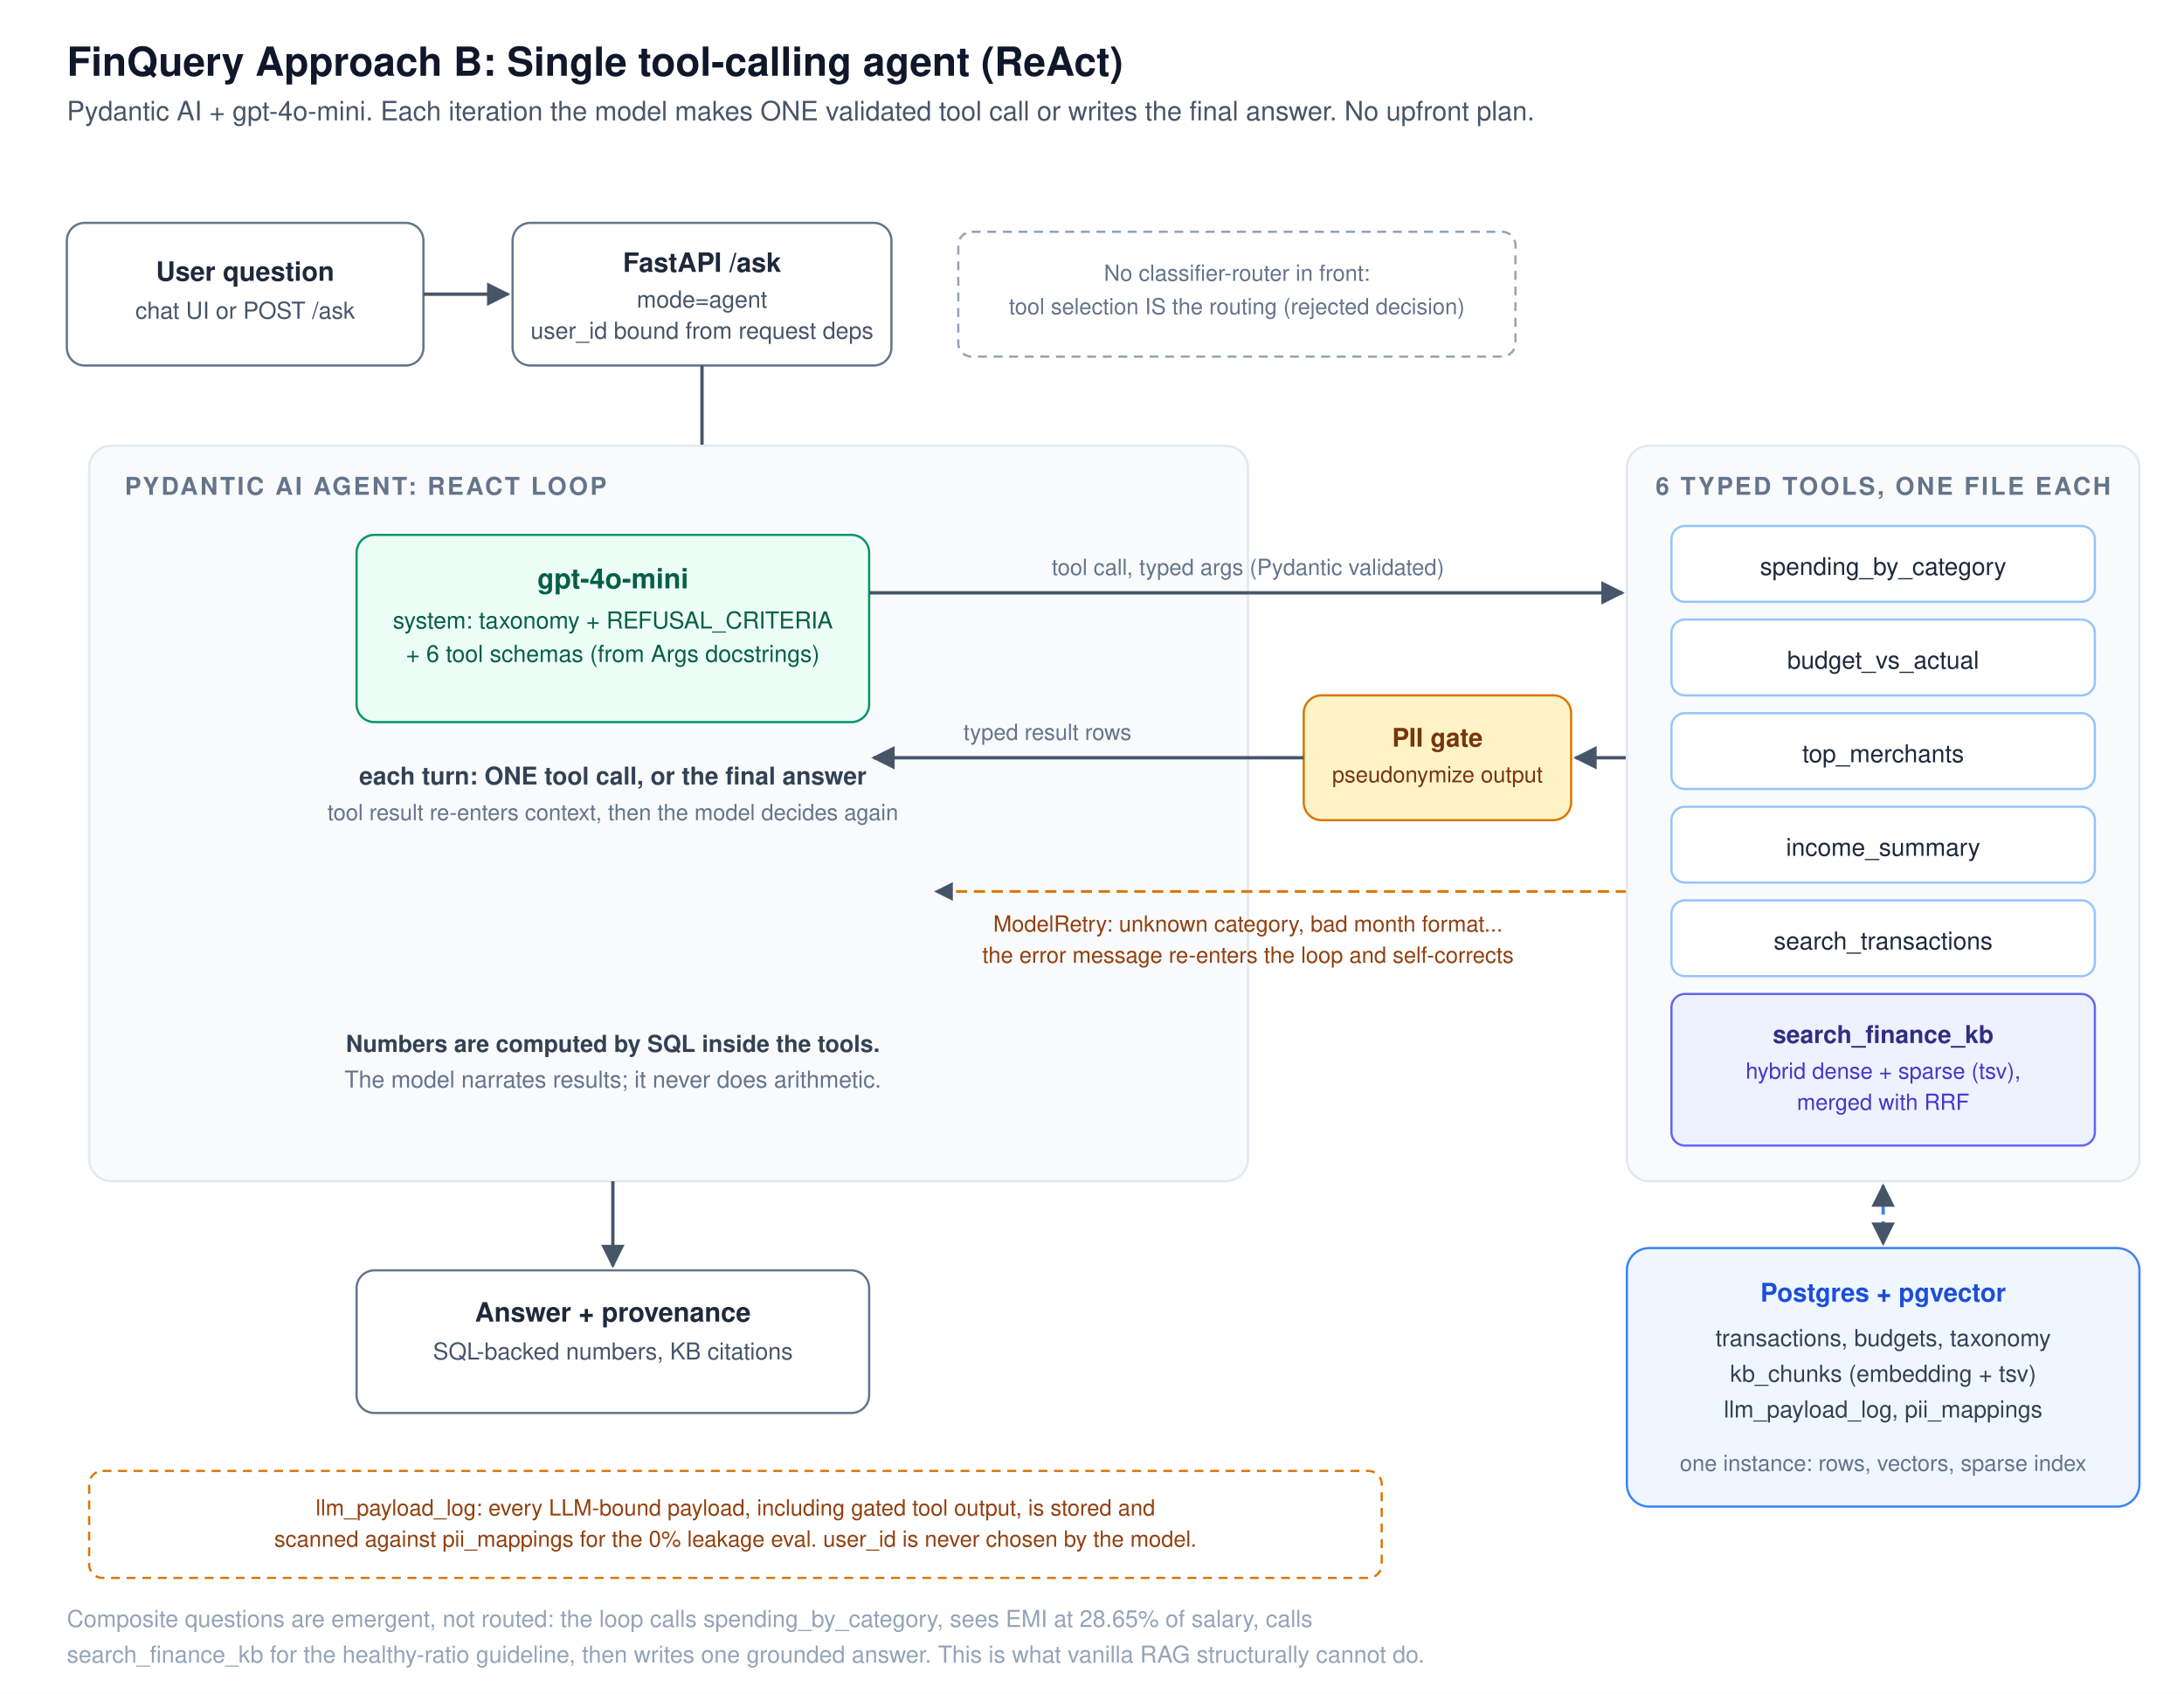
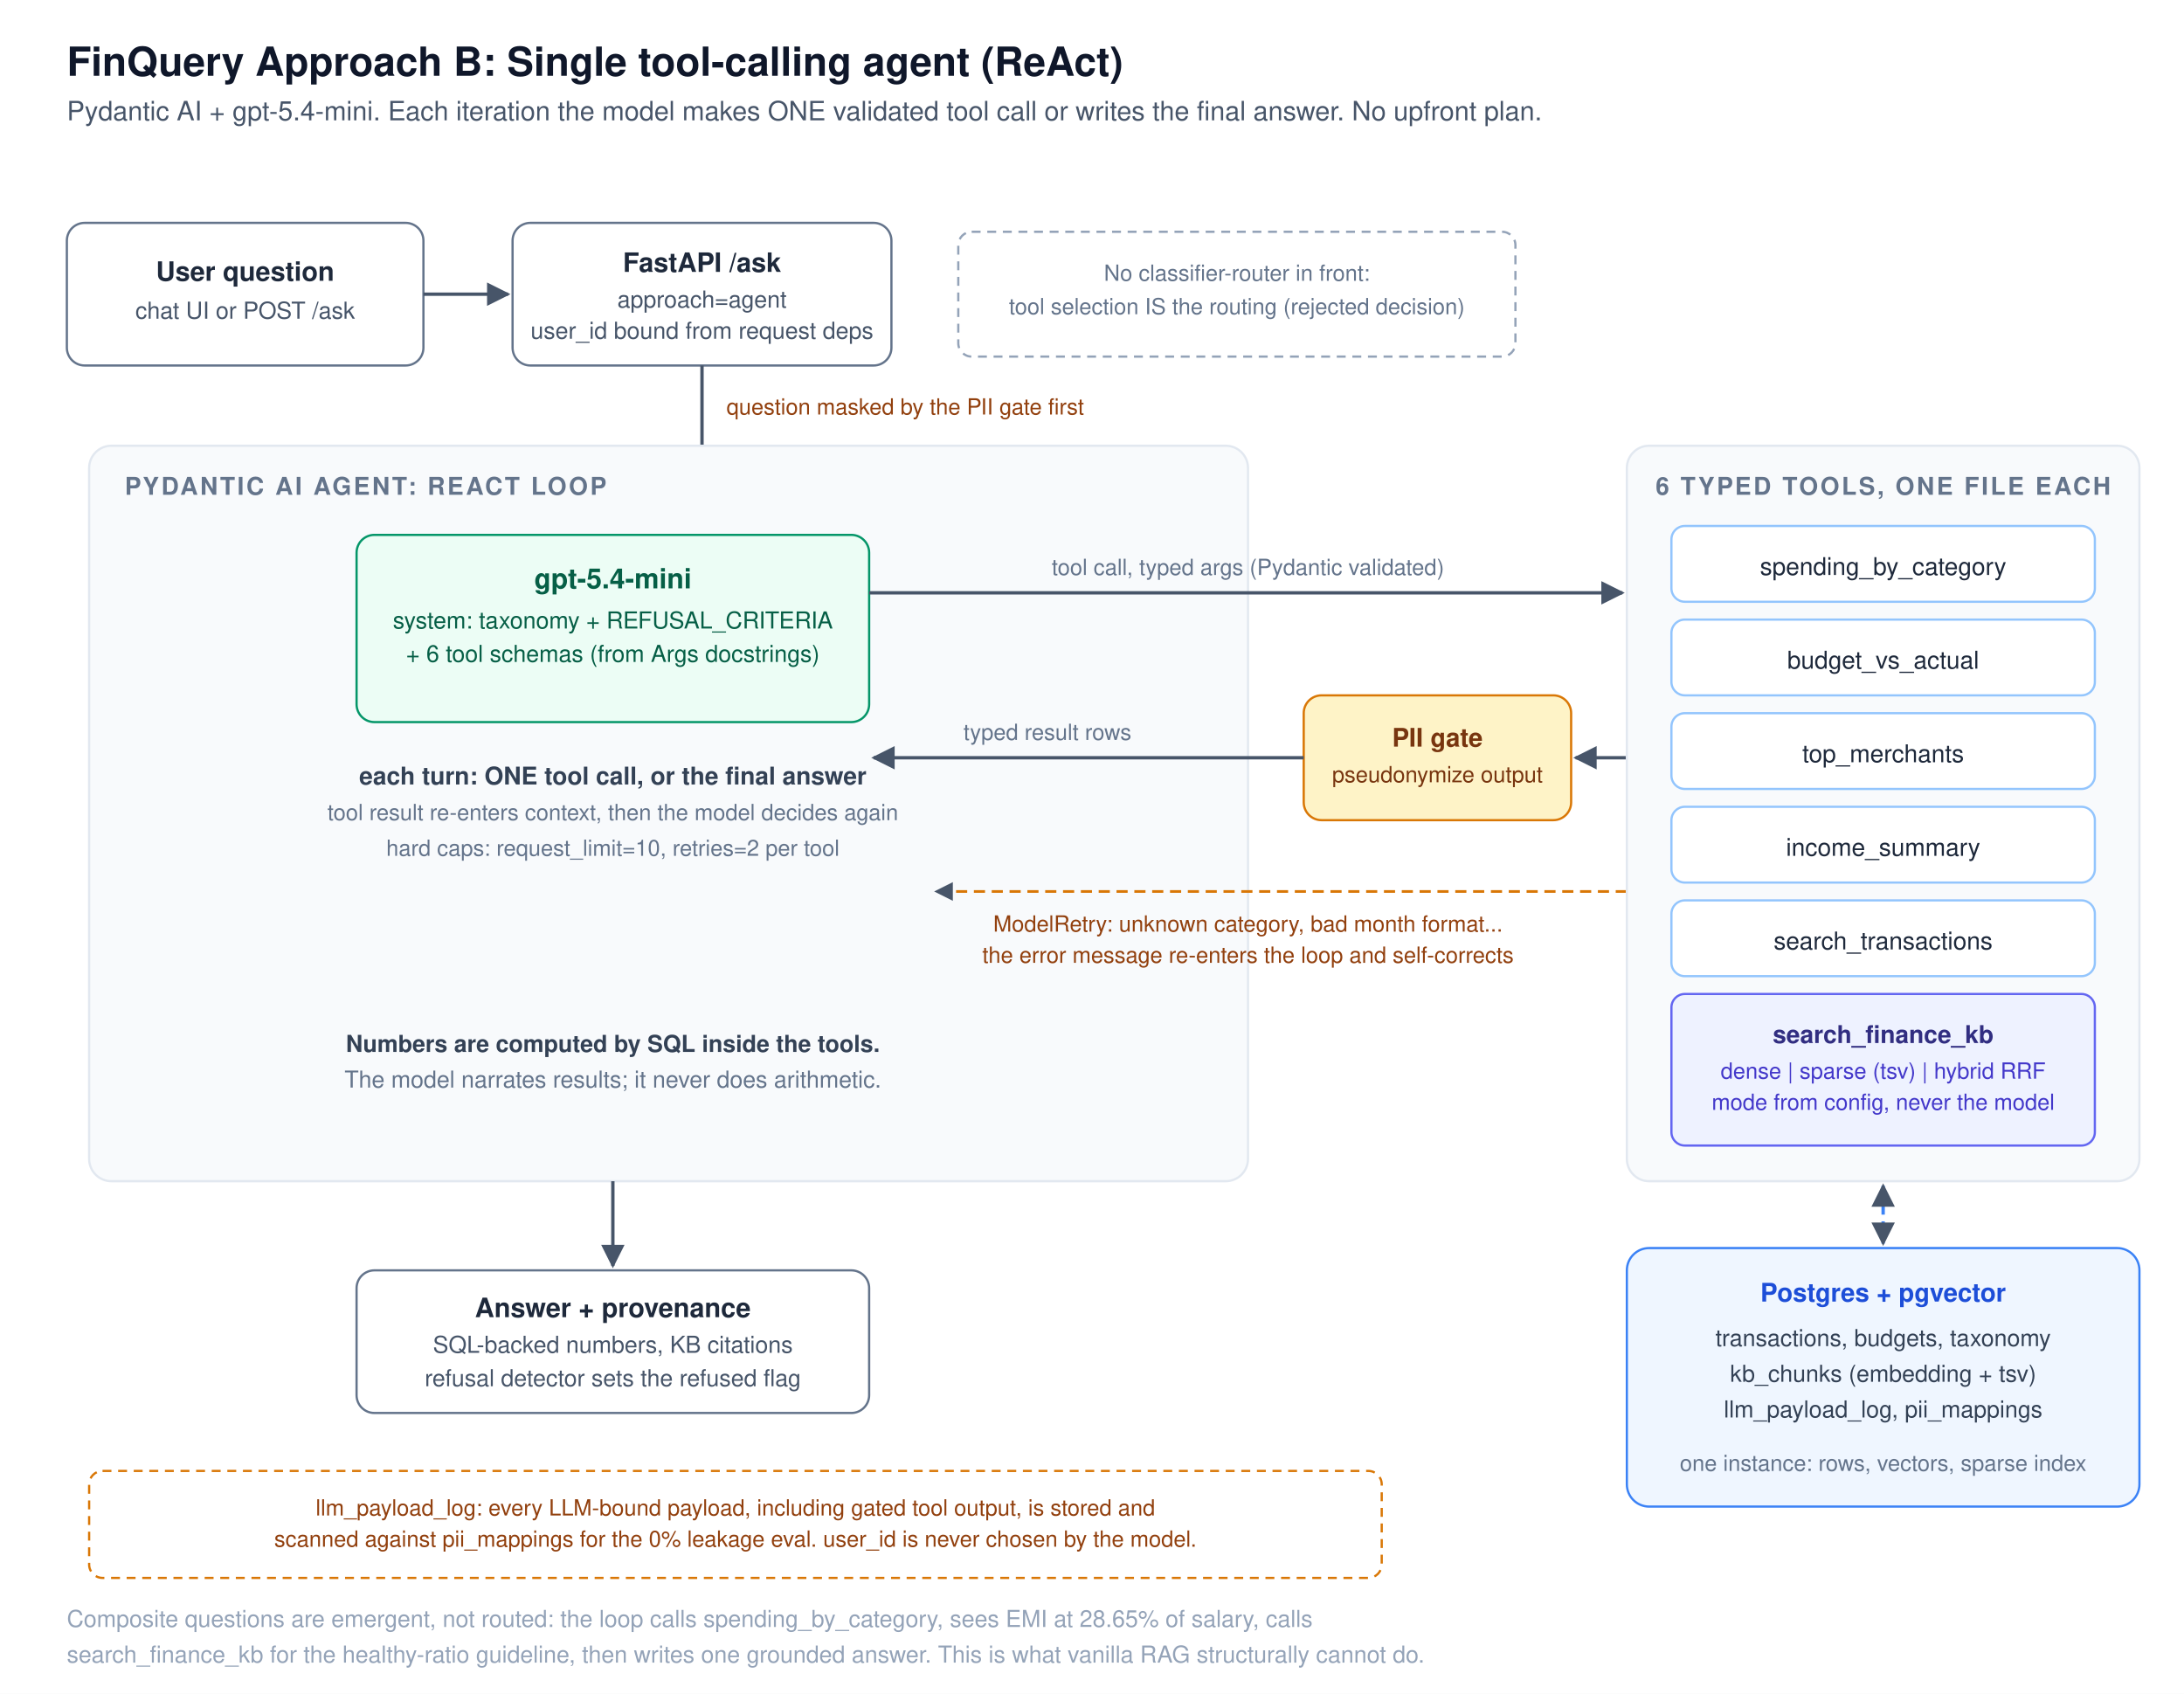
<svg xmlns="http://www.w3.org/2000/svg" width="980" height="760" viewBox="0 0 980 760" font-family="-apple-system, 'Segoe UI', Helvetica, Arial, sans-serif">
  <defs>
    <marker id="arrow" viewBox="0 0 10 10" refX="9" refY="5" markerWidth="7" markerHeight="7" orient="auto-start-reverse">
      <path d="M0,0 L10,5 L0,10 z" fill="#475569" />
    </marker>
  </defs>
  <rect width="980" height="760" fill="#ffffff" />
  <text x="30" y="34" font-size="18" font-weight="700" fill="#0f172a">FinQuery Approach B: Single tool-calling agent (ReAct)</text>
-   <text x="30" y="54" font-size="12" fill="#475569">Pydantic AI + gpt-4o-mini. Each iteration the model makes ONE validated tool call or writes the final answer. No upfront plan.</text>
+   <text x="30" y="54" font-size="12" fill="#475569">Pydantic AI + gpt-5.4-mini. Each iteration the model makes ONE validated tool call or writes the final answer. No upfront plan.</text>
  <rect x="30" y="100" width="160" height="64" rx="8" fill="#ffffff" stroke="#64748b" />
  <text x="110" y="126" font-size="12" font-weight="600" fill="#1e293b" text-anchor="middle">User question</text>
  <text x="110" y="143" font-size="10.5" fill="#475569" text-anchor="middle">chat UI or POST /ask</text>
  <line x1="190" y1="132" x2="228" y2="132" stroke="#475569" stroke-width="1.5" marker-end="url(#arrow)" />
  <rect x="230" y="100" width="170" height="64" rx="8" fill="#ffffff" stroke="#64748b" />
  <text x="315" y="122" font-size="12" font-weight="600" fill="#1e293b" text-anchor="middle">FastAPI /ask</text>
-   <text x="315" y="138" font-size="10.5" fill="#475569" text-anchor="middle">mode=agent</text>
+   <text x="315" y="138" font-size="10.5" fill="#475569" text-anchor="middle">approach=agent</text>
  <text x="315" y="152" font-size="10.5" fill="#475569" text-anchor="middle">user_id bound from request deps</text>
  <rect x="430" y="104" width="250" height="56" rx="6" fill="none" stroke="#94a3b8" stroke-dasharray="4 3" />
  <text x="555" y="126" font-size="10" fill="#64748b" text-anchor="middle">No classifier-router in front:</text>
  <text x="555" y="141" font-size="10" fill="#64748b" text-anchor="middle">tool selection IS the routing (rejected decision)</text>
  <line x1="315" y1="164" x2="315" y2="236" stroke="#475569" stroke-width="1.5" marker-end="url(#arrow)" />
+   <text x="326" y="186" font-size="10" fill="#92400e">question masked by the PII gate first</text>
  <rect x="40" y="200" width="520" height="330" rx="10" fill="#f8fafc" stroke="#e2e8f0" />
  <text x="56" y="222" font-size="11" font-weight="700" letter-spacing="1" fill="#64748b">PYDANTIC AI AGENT: REACT LOOP</text>
  <rect x="160" y="240" width="230" height="84" rx="8" fill="#ecfdf5" stroke="#059669" />
-   <text x="275" y="264" font-size="12.5" font-weight="600" fill="#065f46" text-anchor="middle">gpt-4o-mini</text>
+   <text x="275" y="264" font-size="12.5" font-weight="600" fill="#065f46" text-anchor="middle">gpt-5.4-mini</text>
  <text x="275" y="282" font-size="10.5" fill="#065f46" text-anchor="middle">system: taxonomy + REFUSAL_CRITERIA</text>
  <text x="275" y="297" font-size="10.5" fill="#065f46" text-anchor="middle">+ 6 tool schemas (from Args docstrings)</text>
  <text x="275" y="352" font-size="11" font-weight="600" fill="#334155" text-anchor="middle">each turn: ONE tool call, or the final answer</text>
  <text x="275" y="368" font-size="10" fill="#64748b" text-anchor="middle">tool result re-enters context, then the model decides again</text>
+   <text x="275" y="384" font-size="10" fill="#64748b" text-anchor="middle">hard caps: request_limit=10, retries=2 per tool</text>
  <text x="275" y="472" font-size="10.5" font-weight="600" fill="#334155" text-anchor="middle">Numbers are computed by SQL inside the tools.</text>
  <text x="275" y="488" font-size="10.5" fill="#64748b" text-anchor="middle">The model narrates results; it never does arithmetic.</text>
  <line x1="390" y1="266" x2="728" y2="266" stroke="#475569" stroke-width="1.5" marker-end="url(#arrow)" />
  <text x="560" y="258" font-size="10" fill="#64748b" text-anchor="middle">tool call, typed args (Pydantic validated)</text>
  <rect x="585" y="312" width="120" height="56" rx="8" fill="#fef3c7" stroke="#d97706" />
  <text x="645" y="335" font-size="11.5" font-weight="600" fill="#78350f" text-anchor="middle">PII gate</text>
  <text x="645" y="351" font-size="10" fill="#78350f" text-anchor="middle">pseudonymize output</text>
  <line x1="730" y1="340" x2="707" y2="340" stroke="#475569" stroke-width="1.5" marker-end="url(#arrow)" />
  <line x1="585" y1="340" x2="392" y2="340" stroke="#475569" stroke-width="1.5" marker-end="url(#arrow)" />
  <text x="470" y="332" font-size="10" fill="#64748b" text-anchor="middle">typed result rows</text>
  <line x1="730" y1="400" x2="420" y2="400" stroke="#d97706" stroke-width="1.2" stroke-dasharray="5 3" marker-end="url(#arrow)" />
  <text x="560" y="418" font-size="10" fill="#92400e" text-anchor="middle">ModelRetry: unknown category, bad month format...</text>
  <text x="560" y="432" font-size="10" fill="#92400e" text-anchor="middle">the error message re-enters the loop and self-corrects</text>
  <line x1="275" y1="530" x2="275" y2="568" stroke="#475569" stroke-width="1.5" marker-end="url(#arrow)" />
  <rect x="160" y="570" width="230" height="64" rx="8" fill="#ffffff" stroke="#64748b" />
-   <text x="275" y="593" font-size="12" font-weight="600" fill="#1e293b" text-anchor="middle">Answer + provenance</text>
-   <text x="275" y="610" font-size="10.5" fill="#475569" text-anchor="middle">SQL-backed numbers, KB citations</text>
+   <text x="275" y="591" font-size="12" font-weight="600" fill="#1e293b" text-anchor="middle">Answer + provenance</text>
+   <text x="275" y="607" font-size="10.5" fill="#475569" text-anchor="middle">SQL-backed numbers, KB citations</text>
+   <text x="275" y="622" font-size="10.5" fill="#475569" text-anchor="middle">refusal detector sets the refused flag</text>
  <rect x="730" y="200" width="230" height="330" rx="10" fill="#f8fafc" stroke="#e2e8f0" />
  <text x="845" y="222" font-size="11" font-weight="700" letter-spacing="1" fill="#64748b" text-anchor="middle">6 TYPED TOOLS, ONE FILE EACH</text>
  <rect x="750" y="236" width="190" height="34" rx="6" fill="#ffffff" stroke="#93c5fd" />
  <text x="845" y="258" font-size="11" fill="#1e293b" text-anchor="middle">spending_by_category</text>
  <rect x="750" y="278" width="190" height="34" rx="6" fill="#ffffff" stroke="#93c5fd" />
  <text x="845" y="300" font-size="11" fill="#1e293b" text-anchor="middle">budget_vs_actual</text>
  <rect x="750" y="320" width="190" height="34" rx="6" fill="#ffffff" stroke="#93c5fd" />
  <text x="845" y="342" font-size="11" fill="#1e293b" text-anchor="middle">top_merchants</text>
  <rect x="750" y="362" width="190" height="34" rx="6" fill="#ffffff" stroke="#93c5fd" />
  <text x="845" y="384" font-size="11" fill="#1e293b" text-anchor="middle">income_summary</text>
  <rect x="750" y="404" width="190" height="34" rx="6" fill="#ffffff" stroke="#93c5fd" />
  <text x="845" y="426" font-size="11" fill="#1e293b" text-anchor="middle">search_transactions</text>
  <rect x="750" y="446" width="190" height="68" rx="6" fill="#eef2ff" stroke="#6366f1" />
  <text x="845" y="468" font-size="11" font-weight="600" fill="#312e81" text-anchor="middle">search_finance_kb</text>
-   <text x="845" y="484" font-size="10" fill="#4338ca" text-anchor="middle">hybrid dense + sparse (tsv),</text>
-   <text x="845" y="498" font-size="10" fill="#4338ca" text-anchor="middle">merged with RRF</text>
+   <text x="845" y="484" font-size="10" fill="#4338ca" text-anchor="middle">dense | sparse (tsv) | hybrid RRF</text>
+   <text x="845" y="498" font-size="10" fill="#4338ca" text-anchor="middle">mode from config, never the model</text>
  <line x1="845" y1="532" x2="845" y2="558" stroke="#3b82f6" stroke-width="1.5" stroke-dasharray="5 3" marker-end="url(#arrow)" marker-start="url(#arrow)" />
  <rect x="730" y="560" width="230" height="116" rx="10" fill="#eff6ff" stroke="#3b82f6" />
  <text x="845" y="584" font-size="11.5" font-weight="700" fill="#1d4ed8" text-anchor="middle">Postgres + pgvector</text>
  <text x="845" y="604" font-size="10.5" fill="#334155" text-anchor="middle">transactions, budgets, taxonomy</text>
  <text x="845" y="620" font-size="10.5" fill="#334155" text-anchor="middle">kb_chunks (embedding + tsv)</text>
  <text x="845" y="636" font-size="10.5" fill="#334155" text-anchor="middle">llm_payload_log, pii_mappings</text>
  <text x="845" y="660" font-size="10" fill="#64748b" text-anchor="middle">one instance: rows, vectors, sparse index</text>
  <rect x="40" y="660" width="580" height="48" rx="6" fill="none" stroke="#d97706" stroke-dasharray="4 3" />
  <text x="330" y="680" font-size="10" fill="#92400e" text-anchor="middle">llm_payload_log: every LLM-bound payload, including gated tool output, is stored and</text>
  <text x="330" y="694" font-size="10" fill="#92400e" text-anchor="middle">scanned against pii_mappings for the 0% leakage eval. user_id is never chosen by the model.</text>
  <text x="30" y="730" font-size="10.5" fill="#94a3b8">Composite questions are emergent, not routed: the loop calls spending_by_category, sees EMI at 28.65% of salary, calls</text>
  <text x="30" y="746" font-size="10.5" fill="#94a3b8">search_finance_kb for the healthy-ratio guideline, then writes one grounded answer. This is what vanilla RAG structurally cannot do.</text>
</svg>
